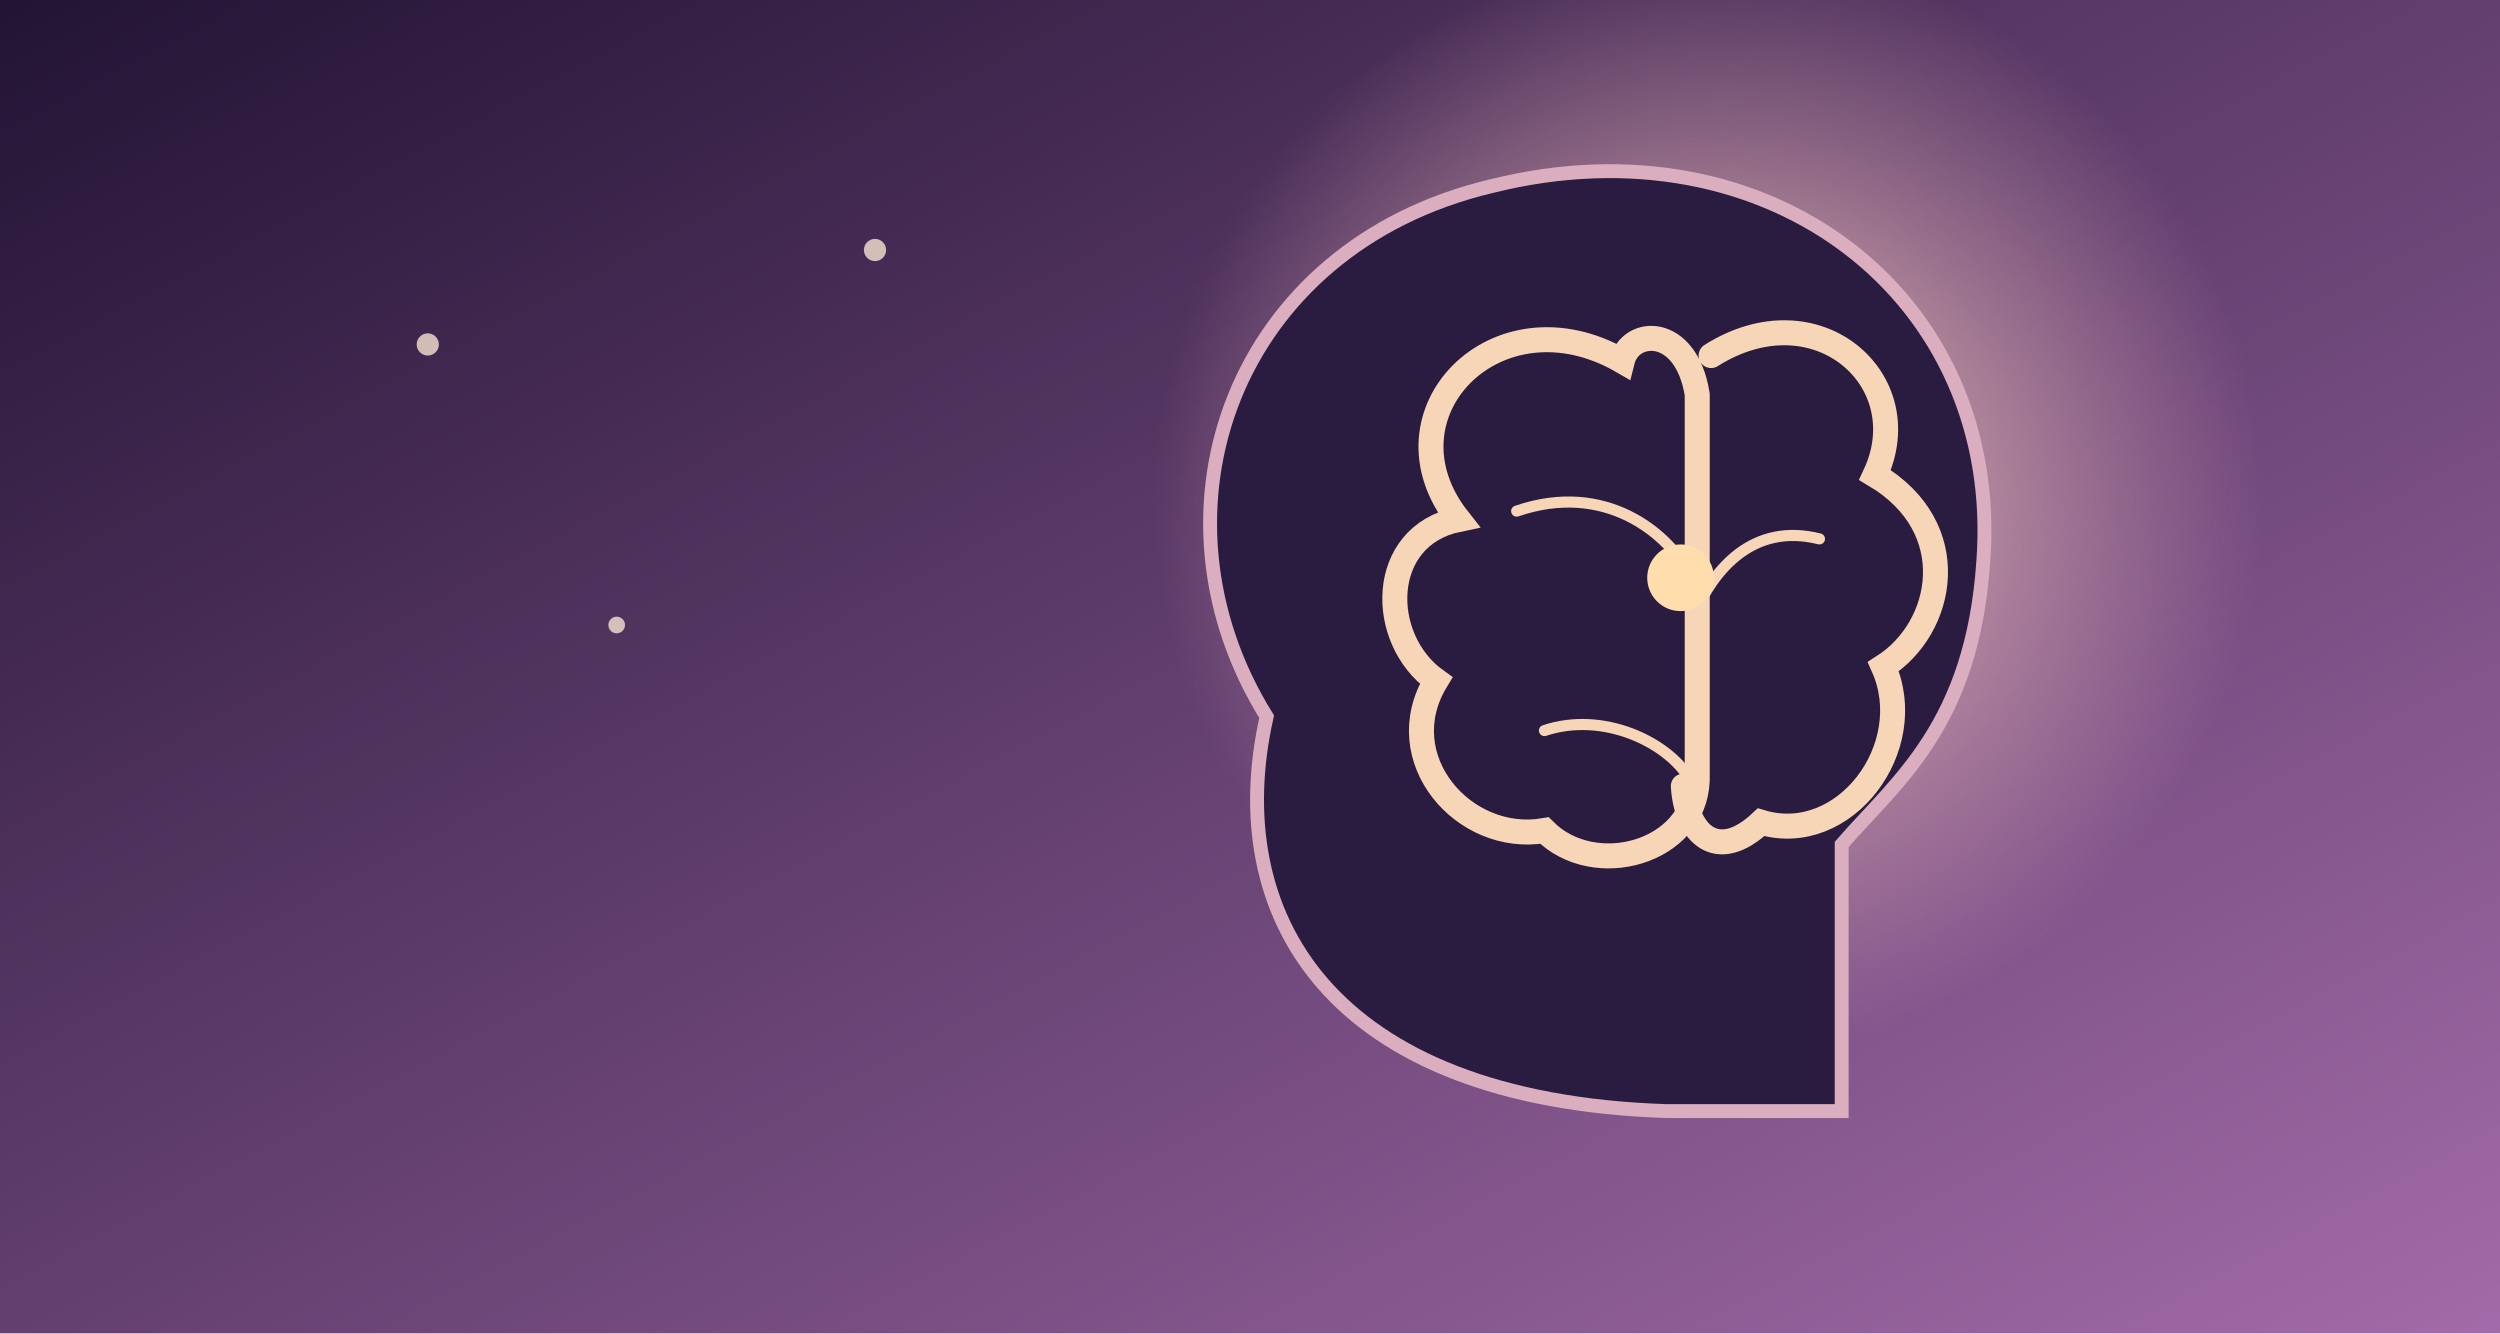
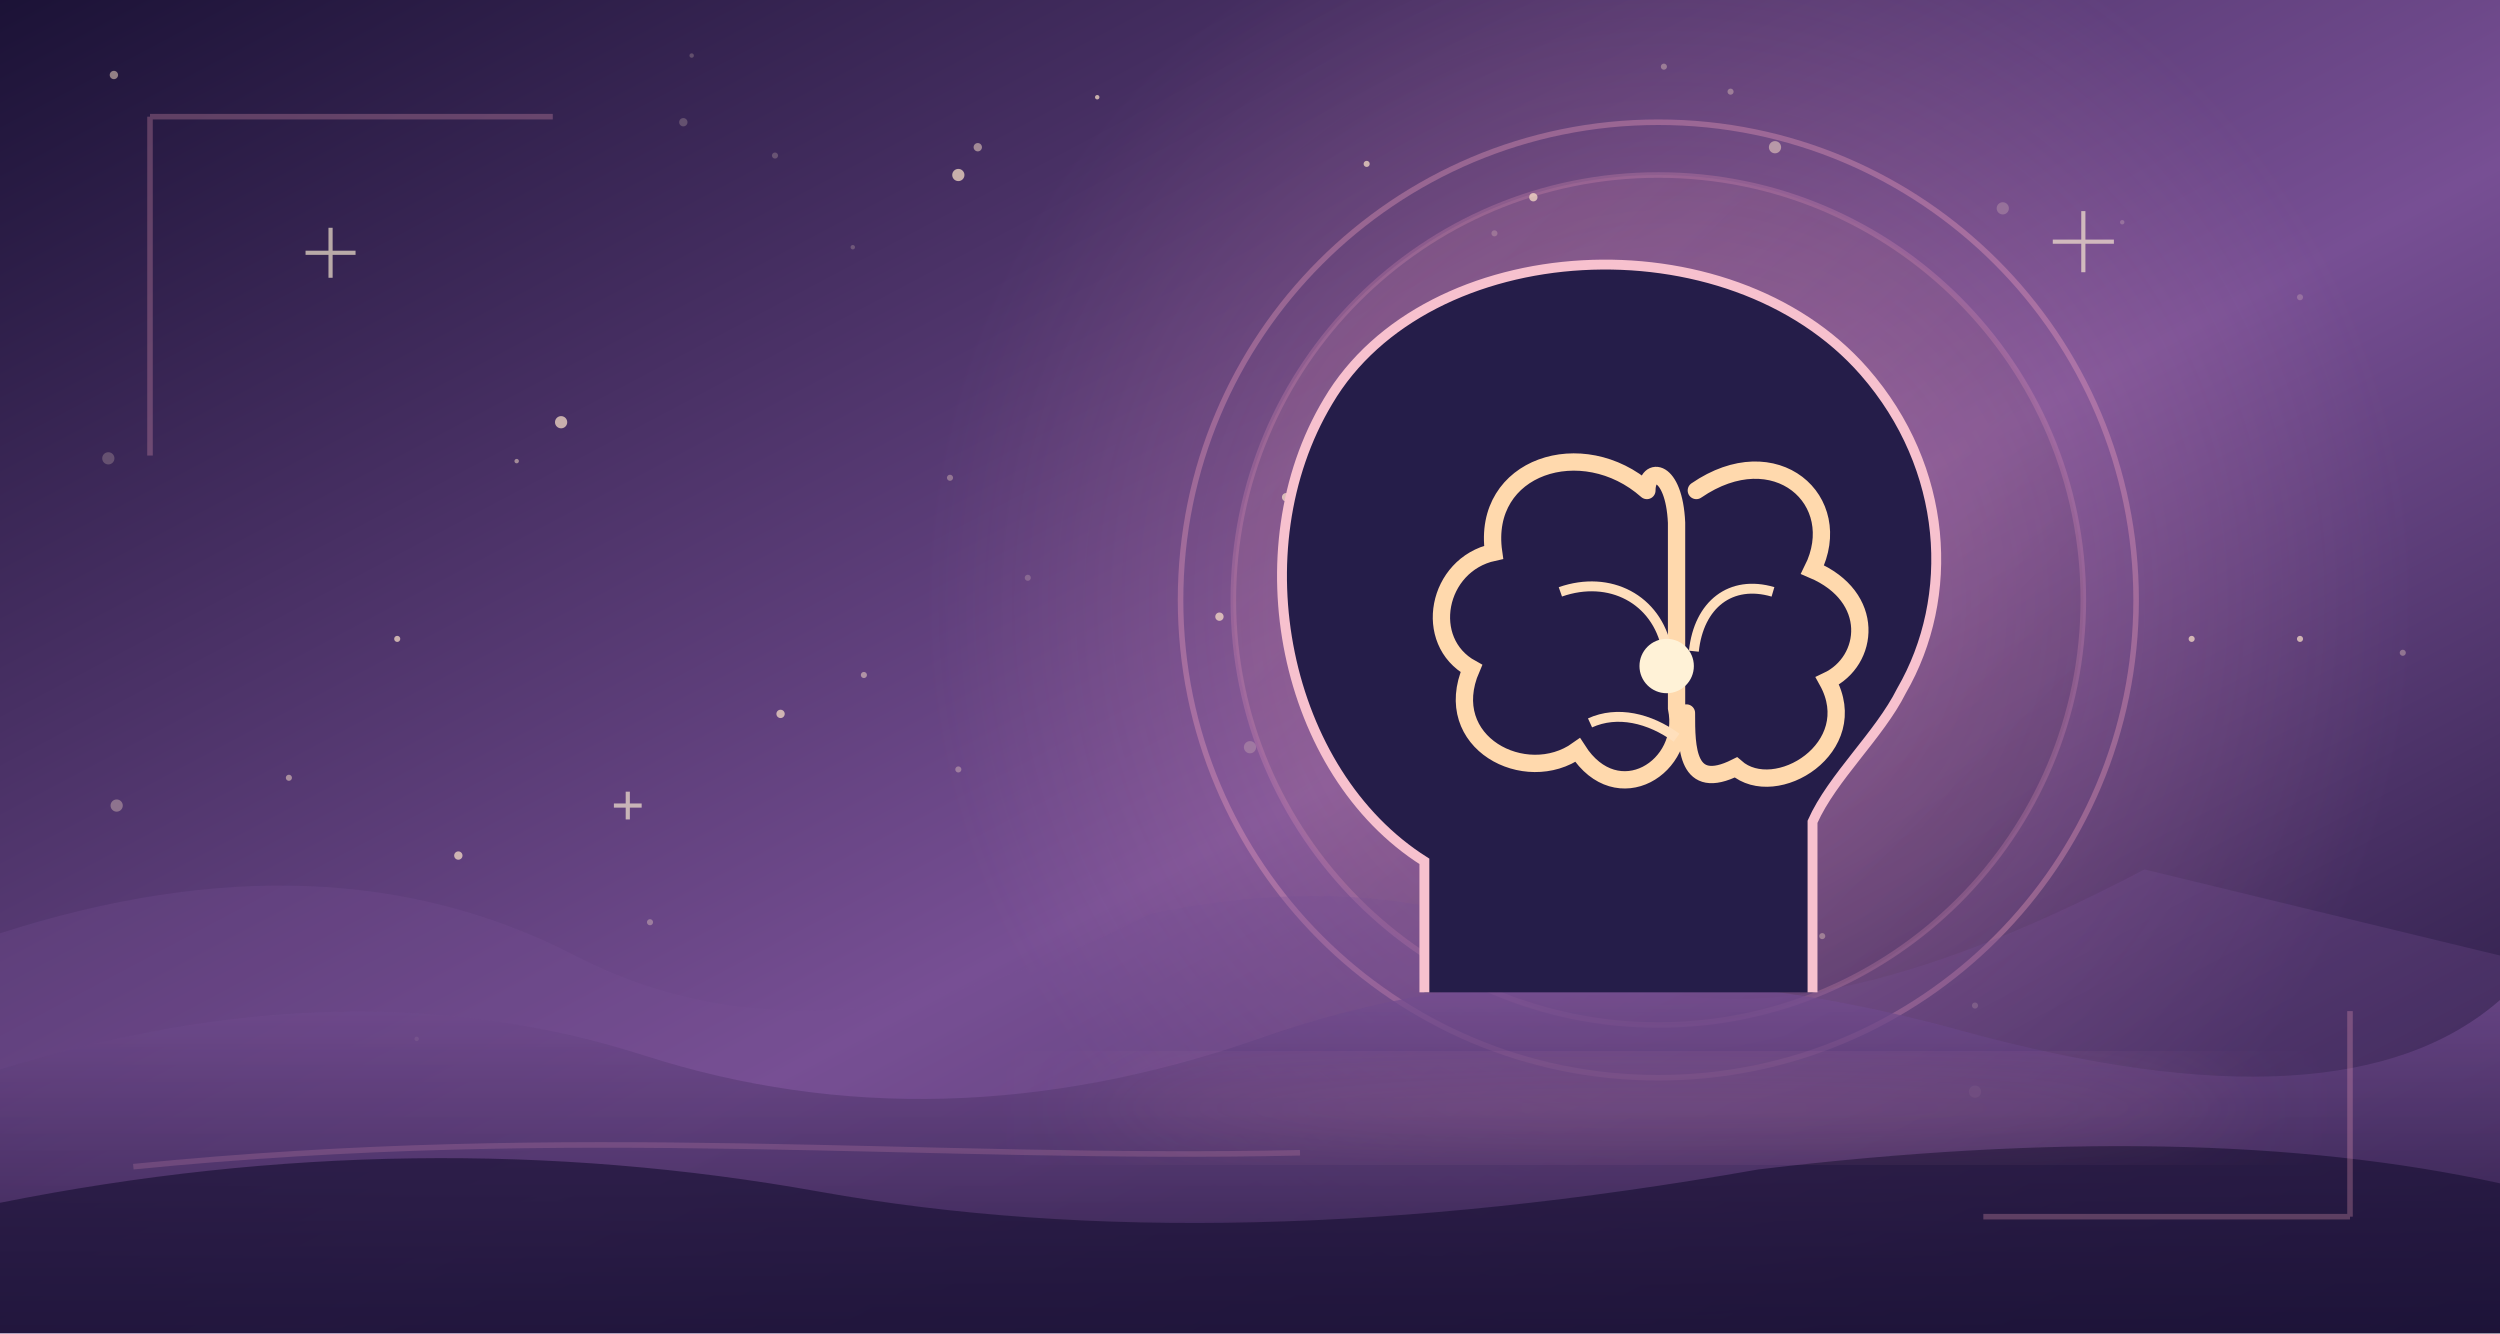
- <svg xmlns="http://www.w3.org/2000/svg" viewBox="0 0 900 480">
+ <svg xmlns="http://www.w3.org/2000/svg" viewBox="0 0 900 480" preserveAspectRatio="xMidYMid slice" role="img" aria-label="Illustrated psychology learning world">
  <defs>
-     <linearGradient id="b" x2="1" y2="1">
-       <stop stop-color="#221334" />
-       <stop offset="1" stop-color="#a36ba9" />
+     <linearGradient id="sky" x1="0" y1="0" x2="1" y2="1">
+       <stop stop-color="#1b1236" />
+       <stop offset=".56" stop-color="#774f94" />
+       <stop offset="1" stop-color="#1b1236" />
    </linearGradient>
    <radialGradient id="glow">
-       <stop stop-color="#f7ceba" />
-       <stop offset="1" stop-color="#eab5c0" stop-opacity="0" />
+       <stop stop-color="#ffa9c3" stop-opacity=".69" />
+       <stop offset=".28" stop-color="#ffa9c3" stop-opacity=".23" />
+       <stop offset="1" stop-color="#ffa9c3" stop-opacity="0" />
    </radialGradient>
+     <linearGradient id="ground" x1="0" y1="0" x2="0" y2="1">
+       <stop stop-color="#774f94" stop-opacity=".92" />
+       <stop offset="1" stop-color="#1b1236" />
+     </linearGradient>
+     <linearGradient id="panel" x1="0" y1="0" x2="1" y2="1">
+       <stop stop-color="#ffa9c3" stop-opacity=".14" />
+       <stop offset="1" stop-color="#1b1236" stop-opacity=".15" />
+     </linearGradient>
+     <filter id="soft">
+       <feGaussianBlur stdDeviation="20" />
+     </filter>
  </defs>
-   <path fill="url(#b)" d="M0 0h900v480H0z" />
-   <circle cx="615" cy="180" r="200" fill="url(#glow)" />
-   <path d="M600 400c-122-4-160-71-144-142-46-74-12-169 81-191 100-25 184 40 177 135-4 59-31 79-51 102v96z" fill="#2a1b41" stroke="#dbaebf" stroke-width="5" />
-   <g fill="none" stroke="#f6d6b6" stroke-width="9" stroke-linecap="round">
-     <path d="M584 130c-45-26-89 19-59 57-29 6-29 43-8 58-17 28 10 59 39 54 18 18 54 8 55-18V142c-4-25-24-24-27-12zm32-2c38-24 75 9 59 43 32 19 25 55 3 69 13 29-14 65-44 56-16 15-27 4-28-13" />
-     <path d="M546 184c32-11 55 8 63 24m46-14c-24-6-38 11-45 27m-54 42c21-7 44 4 52 17" stroke-width="4" />
+   <rect width="900" height="480" fill="url(#sky)" />
+   <circle cx="601" cy="217" r="268" fill="url(#glow)" />
+   <circle cx="597" cy="216" r="172" fill="none" stroke="#ffa9c3" stroke-opacity=".32" stroke-width="2" />
+   <circle cx="597" cy="216" r="153" fill="url(#panel)" stroke="#ffa9c3" stroke-opacity=".20" stroke-width="2" />
+   <g>
+     <circle cx="150" cy="374" r="0.8" fill="#ffe6cb" opacity="0.35" />
+     <circle cx="281" cy="257" r="1.5" fill="#ffe6cb" opacity="0.7" />
+     <circle cx="538" cy="84" r="1.1" fill="#ffe6cb" opacity="0.22" />
+     <circle cx="623" cy="33" r="1.1" fill="#ffe6cb" opacity="0.35" />
+     <circle cx="865" cy="235" r="1.1" fill="#ffe6cb" opacity="0.35" />
+     <circle cx="660" cy="222" r="0.8" fill="#ffe6cb" opacity="0.7" />
+     <circle cx="249" cy="20" r="0.8" fill="#ffe6cb" opacity="0.22" />
+     <circle cx="652" cy="280" r="2.2" fill="#ffe6cb" opacity="0.7" />
+     <circle cx="721" cy="75" r="2.2" fill="#ffe6cb" opacity="0.22" />
+     <circle cx="202" cy="152" r="2.2" fill="#ffe6cb" opacity="0.7" />
+     <circle cx="450" cy="269" r="2.2" fill="#ffe6cb" opacity="0.22" />
+     <circle cx="646" cy="162" r="1.1" fill="#ffe6cb" opacity="0.5" />
+     <circle cx="614" cy="140" r="0.8" fill="#ffe6cb" opacity="0.35" />
+     <circle cx="104" cy="280" r="1.1" fill="#ffe6cb" opacity="0.5" />
+     <circle cx="828" cy="230" r="1.1" fill="#ffe6cb" opacity="0.7" />
+     <circle cx="342" cy="172" r="1.1" fill="#ffe6cb" opacity="0.35" />
+     <circle cx="828" cy="107" r="1.1" fill="#ffe6cb" opacity="0.22" />
+     <circle cx="711" cy="362" r="1.1" fill="#ffe6cb" opacity="0.22" />
+     <circle cx="656" cy="337" r="1.1" fill="#ffe6cb" opacity="0.35" />
+     <circle cx="764" cy="80" r="0.8" fill="#ffe6cb" opacity="0.22" />
+     <circle cx="639" cy="53" r="2.2" fill="#ffe6cb" opacity="0.5" />
+     <circle cx="279" cy="56" r="1.1" fill="#ffe6cb" opacity="0.22" />
+     <circle cx="711" cy="393" r="2.2" fill="#ffe6cb" opacity="0.22" />
+     <circle cx="345" cy="63" r="2.2" fill="#ffe6cb" opacity="0.7" />
+     <circle cx="552" cy="71" r="1.5" fill="#ffe6cb" opacity="0.7" />
+     <circle cx="789" cy="230" r="1.1" fill="#ffe6cb" opacity="0.7" />
+     <circle cx="143" cy="230" r="1.1" fill="#ffe6cb" opacity="0.7" />
+     <circle cx="606" cy="149" r="2.2" fill="#ffe6cb" opacity="0.22" />
+     <circle cx="345" cy="277" r="1.1" fill="#ffe6cb" opacity="0.35" />
+     <circle cx="564" cy="258" r="2.2" fill="#ffe6cb" opacity="0.22" />
+     <circle cx="623" cy="270" r="0.8" fill="#ffe6cb" opacity="0.22" />
+     <circle cx="246" cy="44" r="1.5" fill="#ffe6cb" opacity="0.22" />
+     <circle cx="542" cy="171" r="1.5" fill="#ffe6cb" opacity="0.5" />
+     <circle cx="41" cy="27" r="1.5" fill="#ffe6cb" opacity="0.5" />
+     <circle cx="186" cy="166" r="0.8" fill="#ffe6cb" opacity="0.5" />
+     <circle cx="599" cy="24" r="1.1" fill="#ffe6cb" opacity="0.35" />
+     <circle cx="234" cy="332" r="1.1" fill="#ffe6cb" opacity="0.35" />
+     <circle cx="42" cy="290" r="2.2" fill="#ffe6cb" opacity="0.35" />
+     <circle cx="597" cy="198" r="2.2" fill="#ffe6cb" opacity="0.22" />
+     <circle cx="463" cy="179" r="1.5" fill="#ffe6cb" opacity="0.7" />
+     <circle cx="492" cy="59" r="1.1" fill="#ffe6cb" opacity="0.7" />
+     <circle cx="439" cy="222" r="1.5" fill="#ffe6cb" opacity="0.7" />
+     <circle cx="165" cy="308" r="1.5" fill="#ffe6cb" opacity="0.7" />
+     <circle cx="311" cy="243" r="1.1" fill="#ffe6cb" opacity="0.5" />
+     <circle cx="352" cy="53" r="1.5" fill="#ffe6cb" opacity="0.5" />
+     <circle cx="39" cy="165" r="2.2" fill="#ffe6cb" opacity="0.22" />
+     <circle cx="591" cy="181" r="2.2" fill="#ffe6cb" opacity="0.5" />
+     <circle cx="370" cy="208" r="1.1" fill="#ffe6cb" opacity="0.22" />
+     <circle cx="307" cy="89" r="0.8" fill="#ffe6cb" opacity="0.22" />
+     <circle cx="395" cy="35" r="0.8" fill="#ffe6cb" opacity="0.7" />
+     <circle cx="520" cy="314" r="2.2" fill="#ffe6cb" opacity="0.7" />
+     <path d="M119 82v18m-9 -9h18" stroke="#fff1d5" stroke-width="1.5" opacity=".65" />
+     <path d="M750 76v22m-11 -11h22" stroke="#fff1d5" stroke-width="1.5" opacity=".65" />
+     <path d="M226 285v10m-5 -5h10" stroke="#fff1d5" stroke-width="1.5" opacity=".65" />
  </g>
-   <circle cx="605" cy="208" r="12" fill="#ffddad" />
-   <g fill="#f8e2d1" opacity=".8">
-     <circle cx="154" cy="124" r="4" />
-     <circle cx="222" cy="225" r="3" />
-     <circle cx="315" cy="90" r="4" />
+   <path d="M0 336Q118 298 207 344T414 329Q505 310 571 347T772 313L900 344v136H0z" fill="#774f94" opacity=".28" />
+   <path d="M0 385Q126 346 232 380T453 374Q568 333 706 371T900 360v120H0z" fill="url(#ground)" opacity=".75" />
+   <path d="M0 433Q150 403 295 429T633 421Q791 402 900 426v54H0z" fill="#1b1236" opacity=".68" />
+   <ellipse cx="599" cy="399" rx="210" ry="17" fill="#ffa9c3" opacity=".19" filter="url(#soft)" />
+   <g transform="translate(600 246) scale(.89)">
+     <path d="M-98 125v-53c-57-36-75-126-39-186 40-68 162-75 217-12 34 39 37 91 15 129-9 18-28 35-36 53v69" fill="#251d49" stroke="#f7c1ce" stroke-width="4" />
+     <path d="M-8-78c-26-23-67-10-62 25-23 5-29 36-9 47-13 30 22 48 43 33 16 25 45 7 40-17V-65c-1-22-12-23-12-13m20 0c32-22 61 4 47 32 26 11 23 37 6 45 15 27-21 49-37 35-20 10-20-8-20-22" fill="none" stroke="#ffd9ad" stroke-width="7" stroke-linecap="round" />
+     <path d="M-43-37c20-7 39 3 43 23M43-37C26-42 13-32 11-13M-31 16c11-5 24-2 35 6" fill="none" stroke="#ffdfbc" stroke-width="4" />
+     <circle cy="-7" r="11" fill="#fff2d7" />
  </g>
+   <path d="M54 42h145M54 42v122M846 438H714M846 438v-74" fill="none" stroke="#ffa9c3" opacity=".26" stroke-width="2" />
+   <path d="M48 420C209 404 332 418 468 415" fill="none" stroke="#ffa9c3" opacity=".17" stroke-width="2" />
</svg>
